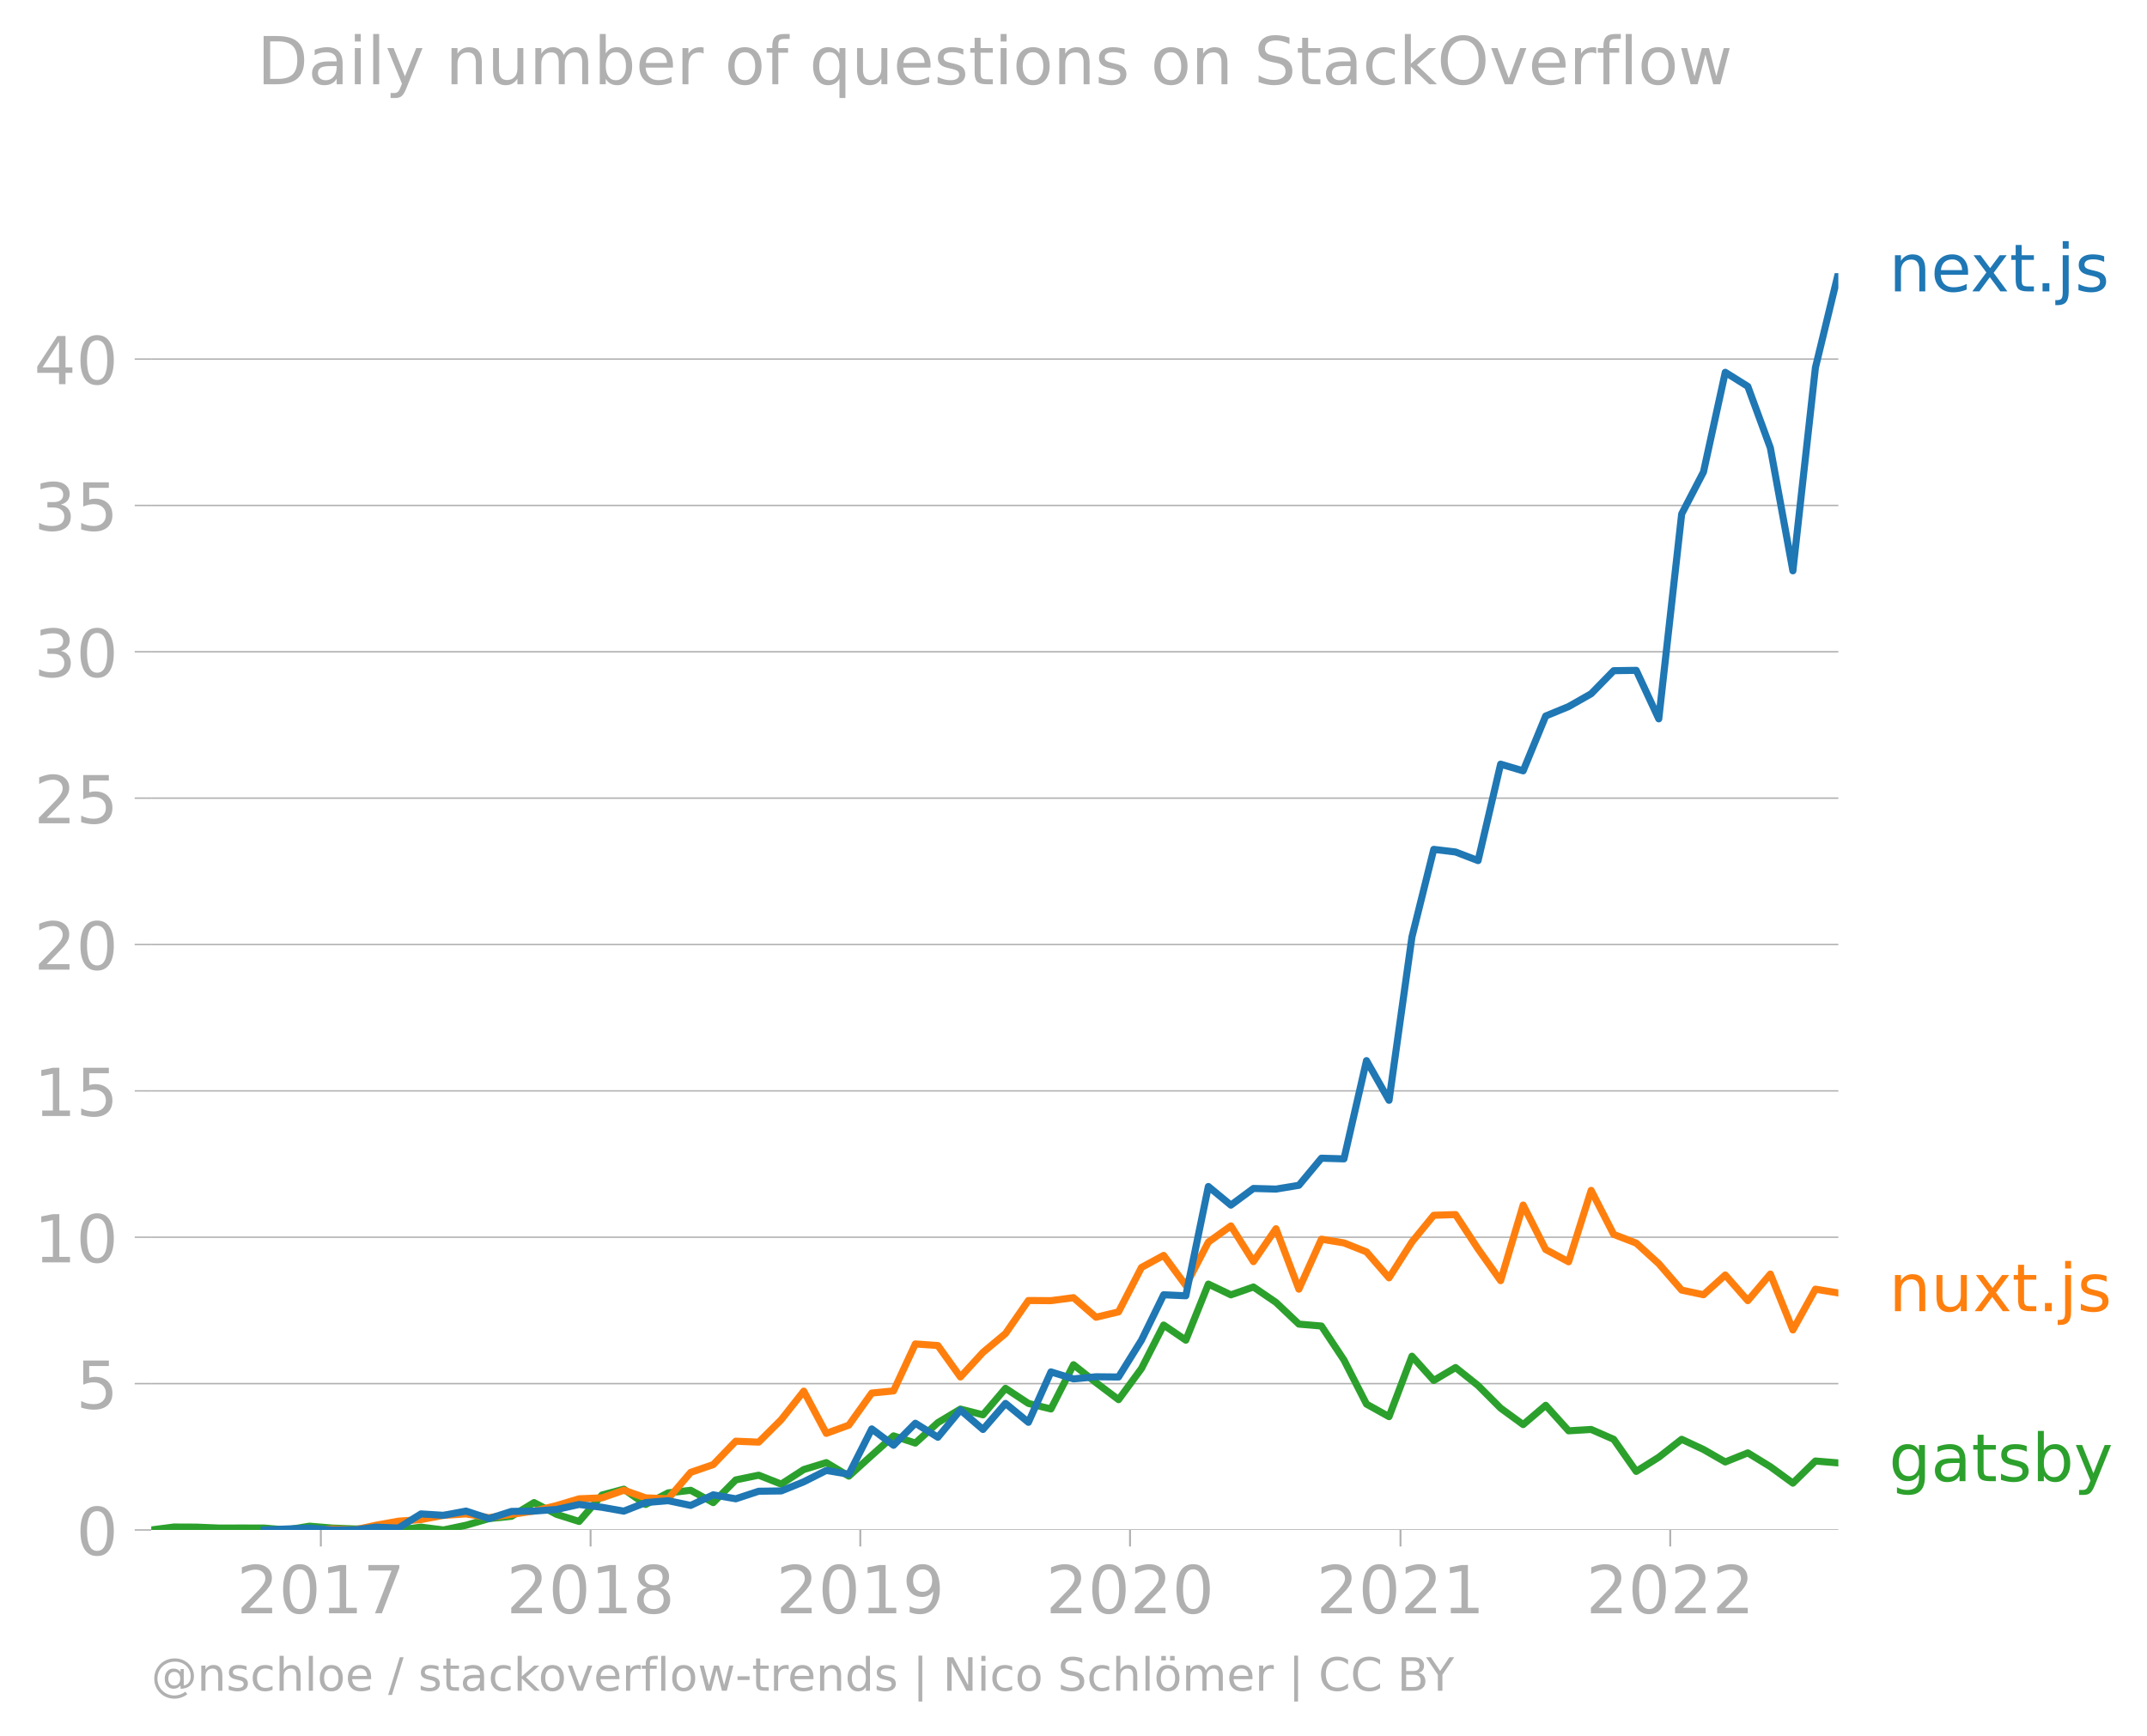
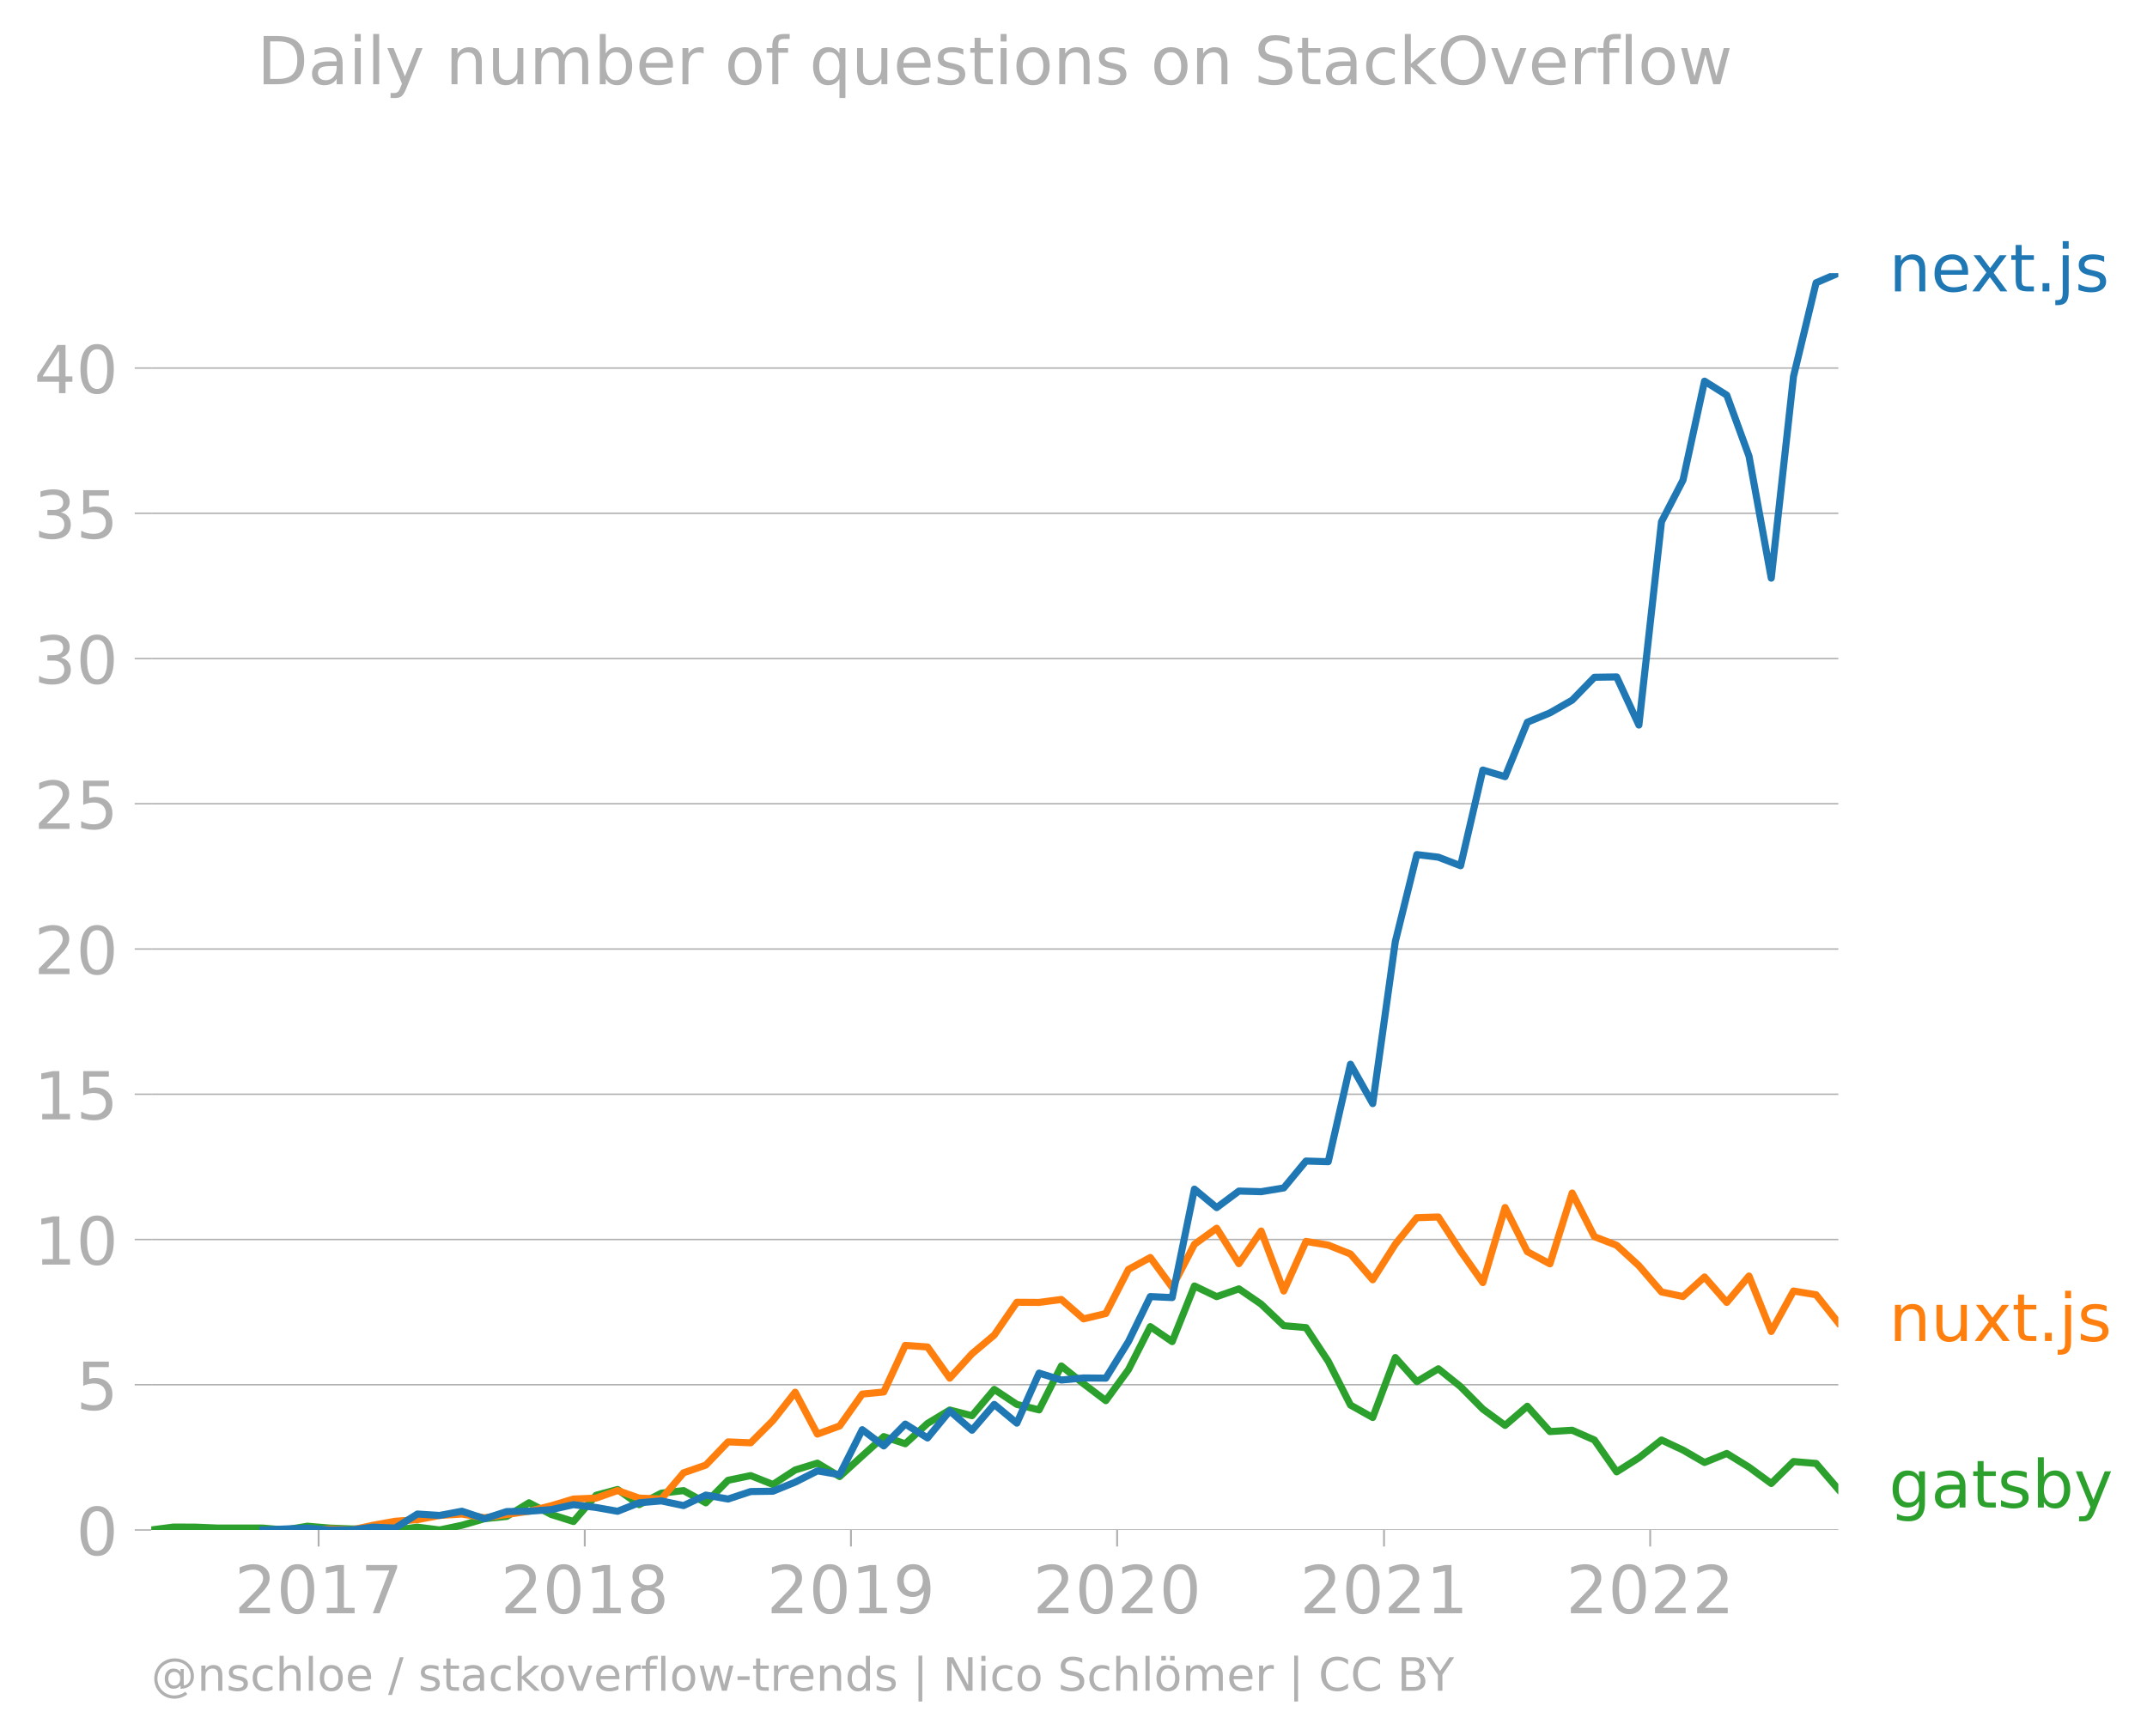
<svg xmlns="http://www.w3.org/2000/svg" xmlns:xlink="http://www.w3.org/1999/xlink" width="605.962" height="489.969" viewBox="0 0 454.471 367.477">
  <defs>
    <style>*{stroke-linejoin:round;stroke-linecap:butt}</style>
  </defs>
  <g id="figure_1">
    <path d="M0 367.477h454.471V0H0v367.477z" style="fill:none" id="patch_1" />
    <g id="axes_1">
      <path d="M32.015 323.95h357.12V57.838H32.015V323.95z" style="fill:none" id="patch_2" />
      <g id="matplotlib.axis_1">
        <g id="xtick_1">
          <g id="line2d_1">
            <defs>
-               <path id="m867e80c880" d="M0 0v3.5" style="stroke:#b0b0b0;stroke-width:.4" />
-             </defs>
-             <use xlink:href="#m867e80c880" x="67.915" y="323.95" style="fill:#b0b0b0;stroke:#b0b0b0;stroke-width:.4" />
-           </g>
-           <g style="fill:#b0b0b0" transform="matrix(.14 0 0 -.14 50.1 341.588)" id="text_1">
+               <path id="m69105e7759" d="M0 0v3.5" style="stroke:#b0b0b0;stroke-width:.4" />
+             </defs>
+             <use xlink:href="#m69105e7759" x="67.441" y="323.95" style="fill:#b0b0b0;stroke:#b0b0b0;stroke-width:.4" />
+           </g>
+           <g style="fill:#b0b0b0" transform="matrix(.14 0 0 -.14 49.626 341.588)" id="text_1">
            <defs>
              <path id="DejaVuSans-32" d="M1228 531h2203V0H469v531q359 372 979 998 621 627 780 809 303 340 423 576 121 236 121 464 0 372-261 606-261 235-680 235-297 0-627-103-329-103-704-313v638q381 153 712 231 332 78 607 78 725 0 1156-363 431-362 431-968 0-288-108-546-107-257-392-607-78-91-497-524-418-433-1181-1211z" transform="scale(.01563)" />
              <path id="DejaVuSans-30" d="M2034 4250q-487 0-733-480-245-479-245-1442 0-959 245-1439 246-480 733-480 491 0 736 480 246 480 246 1439 0 963-246 1442-245 480-736 480zm0 500q785 0 1199-621 414-620 414-1801 0-1178-414-1799Q2819-91 2034-91q-784 0-1198 620-414 621-414 1799 0 1181 414 1801 414 621 1198 621z" transform="scale(.01563)" />
              <path id="DejaVuSans-31" d="M794 531h1031v3560L703 3866v575l1116 225h631V531h1031V0H794v531z" transform="scale(.01563)" />
              <path id="DejaVuSans-37" d="M525 4666h3000v-269L1831 0h-659l1594 4134H525v532z" transform="scale(.01563)" />
            </defs>
            <use xlink:href="#DejaVuSans-32" />
            <use xlink:href="#DejaVuSans-30" x="63.623" />
            <use xlink:href="#DejaVuSans-31" x="127.246" />
            <use xlink:href="#DejaVuSans-37" x="190.869" />
          </g>
        </g>
        <g id="xtick_2">
-           <use xlink:href="#m867e80c880" x="125.01" y="323.95" style="fill:#b0b0b0;stroke:#b0b0b0;stroke-width:.4" id="line2d_2" />
-           <g style="fill:#b0b0b0" transform="matrix(.14 0 0 -.14 107.195 341.588)" id="text_2">
+           <use xlink:href="#m69105e7759" x="123.784" y="323.95" style="fill:#b0b0b0;stroke:#b0b0b0;stroke-width:.4" id="line2d_2" />
+           <g style="fill:#b0b0b0" transform="matrix(.14 0 0 -.14 105.97 341.588)" id="text_2">
            <defs>
              <path id="DejaVuSans-38" d="M2034 2216q-450 0-708-241-257-241-257-662 0-422 257-663 258-241 708-241t709 242q260 243 260 662 0 421-258 662-257 241-711 241zm-631 268q-406 100-633 378-226 279-226 679 0 559 398 884 399 325 1092 325 697 0 1094-325t397-884q0-400-227-679-226-278-629-378 456-106 710-416 255-309 255-755 0-679-414-1042Q2806-91 2034-91q-771 0-1186 362-414 363-414 1042 0 446 256 755 257 310 713 416zm-231 997q0-362 226-565 227-203 636-203 407 0 636 203 230 203 230 565 0 363-230 566-229 203-636 203-409 0-636-203-226-203-226-566z" transform="scale(.01563)" />
            </defs>
            <use xlink:href="#DejaVuSans-32" />
            <use xlink:href="#DejaVuSans-30" x="63.623" />
            <use xlink:href="#DejaVuSans-31" x="127.246" />
            <use xlink:href="#DejaVuSans-38" x="190.869" />
          </g>
        </g>
        <g id="xtick_3">
-           <use xlink:href="#m867e80c880" x="182.106" y="323.95" style="fill:#b0b0b0;stroke:#b0b0b0;stroke-width:.4" id="line2d_3" />
-           <g style="fill:#b0b0b0" transform="matrix(.14 0 0 -.14 164.29 341.588)" id="text_3">
+           <use xlink:href="#m69105e7759" x="180.127" y="323.95" style="fill:#b0b0b0;stroke:#b0b0b0;stroke-width:.4" id="line2d_3" />
+           <g style="fill:#b0b0b0" transform="matrix(.14 0 0 -.14 162.312 341.588)" id="text_3">
            <defs>
              <path id="DejaVuSans-39" d="M703 97v575q238-113 481-172 244-59 479-59 625 0 954 420 330 420 377 1277-181-269-460-413-278-144-615-144-700 0-1108 423-408 424-408 1159 0 718 425 1152 425 435 1131 435 810 0 1236-621 427-620 427-1801 0-1103-524-1761Q2575-91 1691-91q-238 0-482 47Q966 3 703 97zm1256 1978q425 0 673 290 249 291 249 798 0 503-249 795-248 292-673 292t-673-292q-248-292-248-795 0-507 248-798 248-290 673-290z" transform="scale(.01563)" />
            </defs>
            <use xlink:href="#DejaVuSans-32" />
            <use xlink:href="#DejaVuSans-30" x="63.623" />
            <use xlink:href="#DejaVuSans-31" x="127.246" />
            <use xlink:href="#DejaVuSans-39" x="190.869" />
          </g>
        </g>
        <g id="xtick_4">
-           <use xlink:href="#m867e80c880" x="239.201" y="323.95" style="fill:#b0b0b0;stroke:#b0b0b0;stroke-width:.4" id="line2d_4" />
-           <g style="fill:#b0b0b0" transform="matrix(.14 0 0 -.14 221.386 341.588)" id="text_4">
+           <use xlink:href="#m69105e7759" x="236.469" y="323.95" style="fill:#b0b0b0;stroke:#b0b0b0;stroke-width:.4" id="line2d_4" />
+           <g style="fill:#b0b0b0" transform="matrix(.14 0 0 -.14 218.654 341.588)" id="text_4">
            <use xlink:href="#DejaVuSans-32" />
            <use xlink:href="#DejaVuSans-30" x="63.623" />
            <use xlink:href="#DejaVuSans-32" x="127.246" />
            <use xlink:href="#DejaVuSans-30" x="190.869" />
          </g>
        </g>
        <g id="xtick_5">
-           <use xlink:href="#m867e80c880" x="296.453" y="323.95" style="fill:#b0b0b0;stroke:#b0b0b0;stroke-width:.4" id="line2d_5" />
-           <g style="fill:#b0b0b0" transform="matrix(.14 0 0 -.14 278.638 341.588)" id="text_5">
+           <use xlink:href="#m69105e7759" x="292.967" y="323.95" style="fill:#b0b0b0;stroke:#b0b0b0;stroke-width:.4" id="line2d_5" />
+           <g style="fill:#b0b0b0" transform="matrix(.14 0 0 -.14 275.152 341.588)" id="text_5">
            <use xlink:href="#DejaVuSans-32" />
            <use xlink:href="#DejaVuSans-30" x="63.623" />
            <use xlink:href="#DejaVuSans-32" x="127.246" />
            <use xlink:href="#DejaVuSans-31" x="190.869" />
          </g>
        </g>
        <g id="xtick_6">
-           <use xlink:href="#m867e80c880" x="353.548" y="323.95" style="fill:#b0b0b0;stroke:#b0b0b0;stroke-width:.4" id="line2d_6" />
-           <g style="fill:#b0b0b0" transform="matrix(.14 0 0 -.14 335.733 341.588)" id="text_6">
+           <use xlink:href="#m69105e7759" x="349.309" y="323.95" style="fill:#b0b0b0;stroke:#b0b0b0;stroke-width:.4" id="line2d_6" />
+           <g style="fill:#b0b0b0" transform="matrix(.14 0 0 -.14 331.494 341.588)" id="text_6">
            <use xlink:href="#DejaVuSans-32" />
            <use xlink:href="#DejaVuSans-30" x="63.623" />
            <use xlink:href="#DejaVuSans-32" x="127.246" />
            <use xlink:href="#DejaVuSans-32" x="190.869" />
          </g>
        </g>
      </g>
      <g id="matplotlib.axis_2">
        <g id="ytick_1">
-           <path d="M32.015 323.95h357.12" clip-path="url(#p60705a1217)" style="fill:none;stroke:#b0b0b0;stroke-width:.3;stroke-linecap:square" id="line2d_7" />
+           <path d="M32.015 323.95h357.12" clip-path="url(#p135096b59f)" style="fill:none;stroke:#b0b0b0;stroke-width:.3;stroke-linecap:square" id="line2d_7" />
          <g id="line2d_8">
            <defs>
-               <path id="m21814a21bb" d="M0 0h-3.5" style="stroke:#b0b0b0;stroke-width:.3" />
-             </defs>
-             <use xlink:href="#m21814a21bb" x="32.015" y="323.95" style="fill:#b0b0b0;stroke:#b0b0b0;stroke-width:.3" />
+               <path id="md815a95bdb" d="M0 0h-3.5" style="stroke:#b0b0b0;stroke-width:.3" />
+             </defs>
+             <use xlink:href="#md815a95bdb" x="32.015" y="323.95" style="fill:#b0b0b0;stroke:#b0b0b0;stroke-width:.3" />
          </g>
          <use xlink:href="#DejaVuSans-30" style="fill:#b0b0b0" transform="matrix(.14 0 0 -.14 16.108 329.269)" id="text_7" />
        </g>
        <g id="ytick_2">
-           <path d="M32.015 292.96h357.12" clip-path="url(#p60705a1217)" style="fill:none;stroke:#b0b0b0;stroke-width:.3;stroke-linecap:square" id="line2d_9" />
-           <use xlink:href="#m21814a21bb" x="32.015" y="292.96" style="fill:#b0b0b0;stroke:#b0b0b0;stroke-width:.3" id="line2d_10" />
-           <g style="fill:#b0b0b0" transform="matrix(.14 0 0 -.14 16.108 298.279)" id="text_8">
+           <path d="M32.015 293.197h357.12" clip-path="url(#p135096b59f)" style="fill:none;stroke:#b0b0b0;stroke-width:.3;stroke-linecap:square" id="line2d_9" />
+           <use xlink:href="#md815a95bdb" x="32.015" y="293.197" style="fill:#b0b0b0;stroke:#b0b0b0;stroke-width:.3" id="line2d_10" />
+           <g style="fill:#b0b0b0" transform="matrix(.14 0 0 -.14 16.108 298.516)" id="text_8">
            <defs>
              <path id="DejaVuSans-35" d="M691 4666h2478v-532H1269V2991q137 47 274 70 138 23 276 23 781 0 1237-428 457-428 457-1159 0-753-469-1171Q2575-91 1722-91q-294 0-599 50Q819 9 494 109v635q281-153 581-228t634-75q541 0 856 284 316 284 316 772 0 487-316 771-315 285-856 285-253 0-505-56-251-56-513-175v2344z" transform="scale(.01563)" />
            </defs>
            <use xlink:href="#DejaVuSans-35" />
          </g>
        </g>
        <g id="ytick_3">
-           <path d="M32.015 261.97h357.12" clip-path="url(#p60705a1217)" style="fill:none;stroke:#b0b0b0;stroke-width:.3;stroke-linecap:square" id="line2d_11" />
-           <use xlink:href="#m21814a21bb" x="32.015" y="261.97" style="fill:#b0b0b0;stroke:#b0b0b0;stroke-width:.3" id="line2d_12" />
-           <g style="fill:#b0b0b0" transform="matrix(.14 0 0 -.14 7.2 267.29)" id="text_9">
+           <path d="M32.015 262.445h357.12" clip-path="url(#p135096b59f)" style="fill:none;stroke:#b0b0b0;stroke-width:.3;stroke-linecap:square" id="line2d_11" />
+           <use xlink:href="#md815a95bdb" x="32.015" y="262.445" style="fill:#b0b0b0;stroke:#b0b0b0;stroke-width:.3" id="line2d_12" />
+           <g style="fill:#b0b0b0" transform="matrix(.14 0 0 -.14 7.2 267.764)" id="text_9">
            <use xlink:href="#DejaVuSans-31" />
            <use xlink:href="#DejaVuSans-30" x="63.623" />
          </g>
        </g>
        <g id="ytick_4">
-           <path d="M32.015 230.98h357.12" clip-path="url(#p60705a1217)" style="fill:none;stroke:#b0b0b0;stroke-width:.3;stroke-linecap:square" id="line2d_13" />
-           <use xlink:href="#m21814a21bb" x="32.015" y="230.981" style="fill:#b0b0b0;stroke:#b0b0b0;stroke-width:.3" id="line2d_14" />
-           <g style="fill:#b0b0b0" transform="matrix(.14 0 0 -.14 7.2 236.3)" id="text_10">
+           <path d="M32.015 231.692h357.12" clip-path="url(#p135096b59f)" style="fill:none;stroke:#b0b0b0;stroke-width:.3;stroke-linecap:square" id="line2d_13" />
+           <use xlink:href="#md815a95bdb" x="32.015" y="231.692" style="fill:#b0b0b0;stroke:#b0b0b0;stroke-width:.3" id="line2d_14" />
+           <g style="fill:#b0b0b0" transform="matrix(.14 0 0 -.14 7.2 237.011)" id="text_10">
            <use xlink:href="#DejaVuSans-31" />
            <use xlink:href="#DejaVuSans-35" x="63.623" />
          </g>
        </g>
        <g id="ytick_5">
-           <path d="M32.015 199.99h357.12" clip-path="url(#p60705a1217)" style="fill:none;stroke:#b0b0b0;stroke-width:.3;stroke-linecap:square" id="line2d_15" />
-           <use xlink:href="#m21814a21bb" x="32.015" y="199.991" style="fill:#b0b0b0;stroke:#b0b0b0;stroke-width:.3" id="line2d_16" />
-           <g style="fill:#b0b0b0" transform="matrix(.14 0 0 -.14 7.2 205.31)" id="text_11">
+           <path d="M32.015 200.94h357.12" clip-path="url(#p135096b59f)" style="fill:none;stroke:#b0b0b0;stroke-width:.3;stroke-linecap:square" id="line2d_15" />
+           <use xlink:href="#md815a95bdb" x="32.015" y="200.94" style="fill:#b0b0b0;stroke:#b0b0b0;stroke-width:.3" id="line2d_16" />
+           <g style="fill:#b0b0b0" transform="matrix(.14 0 0 -.14 7.2 206.259)" id="text_11">
            <use xlink:href="#DejaVuSans-32" />
            <use xlink:href="#DejaVuSans-30" x="63.623" />
          </g>
        </g>
        <g id="ytick_6">
-           <path d="M32.015 169.001h357.12" clip-path="url(#p60705a1217)" style="fill:none;stroke:#b0b0b0;stroke-width:.3;stroke-linecap:square" id="line2d_17" />
-           <use xlink:href="#m21814a21bb" x="32.015" y="169.001" style="fill:#b0b0b0;stroke:#b0b0b0;stroke-width:.3" id="line2d_18" />
-           <g style="fill:#b0b0b0" transform="matrix(.14 0 0 -.14 7.2 174.32)" id="text_12">
+           <path d="M32.015 170.187h357.12" clip-path="url(#p135096b59f)" style="fill:none;stroke:#b0b0b0;stroke-width:.3;stroke-linecap:square" id="line2d_17" />
+           <use xlink:href="#md815a95bdb" x="32.015" y="170.187" style="fill:#b0b0b0;stroke:#b0b0b0;stroke-width:.3" id="line2d_18" />
+           <g style="fill:#b0b0b0" transform="matrix(.14 0 0 -.14 7.2 175.506)" id="text_12">
            <use xlink:href="#DejaVuSans-32" />
            <use xlink:href="#DejaVuSans-35" x="63.623" />
          </g>
        </g>
        <g id="ytick_7">
-           <path d="M32.015 138.011h357.12" clip-path="url(#p60705a1217)" style="fill:none;stroke:#b0b0b0;stroke-width:.3;stroke-linecap:square" id="line2d_19" />
-           <use xlink:href="#m21814a21bb" x="32.015" y="138.011" style="fill:#b0b0b0;stroke:#b0b0b0;stroke-width:.3" id="line2d_20" />
-           <g style="fill:#b0b0b0" transform="matrix(.14 0 0 -.14 7.2 143.33)" id="text_13">
+           <path d="M32.015 139.435h357.12" clip-path="url(#p135096b59f)" style="fill:none;stroke:#b0b0b0;stroke-width:.3;stroke-linecap:square" id="line2d_19" />
+           <use xlink:href="#md815a95bdb" x="32.015" y="139.435" style="fill:#b0b0b0;stroke:#b0b0b0;stroke-width:.3" id="line2d_20" />
+           <g style="fill:#b0b0b0" transform="matrix(.14 0 0 -.14 7.2 144.753)" id="text_13">
            <defs>
              <path id="DejaVuSans-33" d="M2597 2516q453-97 707-404 255-306 255-756 0-690-475-1069Q2609-91 1734-91q-293 0-604 58T488 141v609q262-153 574-231 313-78 654-78 593 0 904 234t311 681q0 413-289 645-289 233-804 233h-544v519h569q465 0 712 186t247 536q0 359-255 551-254 193-729 193-260 0-557-57-297-56-653-174v562q360 100 674 150t592 50q719 0 1137-327 419-326 419-882 0-388-222-655t-631-370z" transform="scale(.01563)" />
            </defs>
            <use xlink:href="#DejaVuSans-33" />
            <use xlink:href="#DejaVuSans-30" x="63.623" />
          </g>
        </g>
        <g id="ytick_8">
-           <path d="M32.015 107.022h357.12" clip-path="url(#p60705a1217)" style="fill:none;stroke:#b0b0b0;stroke-width:.3;stroke-linecap:square" id="line2d_21" />
-           <use xlink:href="#m21814a21bb" x="32.015" y="107.022" style="fill:#b0b0b0;stroke:#b0b0b0;stroke-width:.3" id="line2d_22" />
-           <g style="fill:#b0b0b0" transform="matrix(.14 0 0 -.14 7.2 112.34)" id="text_14">
+           <path d="M32.015 108.682h357.12" clip-path="url(#p135096b59f)" style="fill:none;stroke:#b0b0b0;stroke-width:.3;stroke-linecap:square" id="line2d_21" />
+           <use xlink:href="#md815a95bdb" x="32.015" y="108.682" style="fill:#b0b0b0;stroke:#b0b0b0;stroke-width:.3" id="line2d_22" />
+           <g style="fill:#b0b0b0" transform="matrix(.14 0 0 -.14 7.2 114)" id="text_14">
            <use xlink:href="#DejaVuSans-33" />
            <use xlink:href="#DejaVuSans-35" x="63.623" />
          </g>
        </g>
        <g id="ytick_9">
-           <path d="M32.015 76.032h357.12" clip-path="url(#p60705a1217)" style="fill:none;stroke:#b0b0b0;stroke-width:.3;stroke-linecap:square" id="line2d_23" />
-           <use xlink:href="#m21814a21bb" x="32.015" y="76.032" style="fill:#b0b0b0;stroke:#b0b0b0;stroke-width:.3" id="line2d_24" />
-           <g style="fill:#b0b0b0" transform="matrix(.14 0 0 -.14 7.2 81.35)" id="text_15">
+           <path d="M32.015 77.93h357.12" clip-path="url(#p135096b59f)" style="fill:none;stroke:#b0b0b0;stroke-width:.3;stroke-linecap:square" id="line2d_23" />
+           <use xlink:href="#md815a95bdb" x="32.015" y="77.929" style="fill:#b0b0b0;stroke:#b0b0b0;stroke-width:.3" id="line2d_24" />
+           <g style="fill:#b0b0b0" transform="matrix(.14 0 0 -.14 7.2 83.248)" id="text_15">
            <defs>
              <path id="DejaVuSans-34" d="M2419 4116 825 1625h1594v2491zm-166 550h794V1625h666v-525h-666V0h-628v1100H313v609l1940 2957z" transform="scale(.01563)" />
            </defs>
            <use xlink:href="#DejaVuSans-34" />
            <use xlink:href="#DejaVuSans-30" x="63.623" />
          </g>
        </g>
      </g>
-       <path d="m32.015 323.95 4.771-.62 4.771.02 4.85.2 4.77-.013 4.771.013 4.771.4 4.771-.8 4.85.4 4.614.178 4.614.022 4.771.2 4.771-.6 4.771.6 4.771-1 4.85-1.4 4.77-.493 4.772-2.905 4.77 2.492 4.772 1.506 4.849-5.598 4.614-1.235 4.615 3.235 4.77-2.453 4.772-.546 4.77 2.612 4.772-4.812 4.849-1 4.771 1.887 4.77-3.086 4.772-1.46 4.77 2.86 4.85-4.399 4.615-4.127 4.614 1.528 4.771-4.332 4.771-2.866 4.771 1.213 4.771-5.611 4.85 3.199 4.77 1.173 4.771-9.37 4.771 3.791 4.771 3.606 4.85-6.598 4.692-9.197 4.693 3.2 4.771-11.877 4.771 2.28 4.771-1.66 4.771 3.259 4.85 4.598 4.77.407 4.771 7.19 4.771 9.338 4.771 2.659 4.85-12.796 4.614 5.134 4.614-2.735 4.771 3.812 4.771 4.785 4.771 3.48 4.771-4.08 4.85 5.399 4.77-.287 4.772 2.086 4.77 6.798 4.772-3 4.849-3.798 4.614 2.15 4.615 2.649 4.77-1.926 4.772 2.925 4.77 3.48 4.772-4.68 4.849.4" clip-path="url(#p60705a1217)" style="fill:none;stroke:#2ca02c;stroke-width:1.5;stroke-linecap:square" id="line2d_25" />
-       <path d="m65.49 323.95 4.85-.2 4.614.2 4.614-1 4.771-.86 4.771-.34 4.771-.9 4.771-.3 4.85.8 4.77-.706 4.772-.693 4.77-1.166 4.772-1.433 4.849-.2 4.614-1.614 4.615 1.614 4.77.187 4.772-5.585 4.77-1.646 4.772-4.952 4.849.2 4.771-4.752 4.77-6.044 4.772 8.937 4.77-1.74 4.85-6.798 4.615-.45 4.614-9.946 4.771.34 4.771 6.658 4.771-5.212 4.771-3.985 4.85-6.998 4.77.033 4.771-.633 4.771 4.145 4.771-1.146 4.85-9.397 4.692-2.55 4.693 6.349 4.771-9.164 4.771-3.432 4.771 7.564 4.771-6.964 4.85 12.796 4.77-10.583 4.771.786 4.771 1.9 4.771 5.497 4.85-7.597 4.614-5.648 4.614-.15 4.771 7.277 4.771 6.718 4.771-16.014 4.771 9.416 4.85 2.6 4.77-15.115 4.772 9.317 4.77 1.839 4.772 4.358 4.849 5.599 4.614.978 4.615-4.177 4.77 5.431 4.772-5.631 4.77 11.83 4.772-8.631 4.849.8" clip-path="url(#p60705a1217)" style="fill:none;stroke:#ff7f0e;stroke-width:1.5;stroke-linecap:square" id="line2d_26" />
-       <path d="m55.948 323.95 4.771-.207 4.771-.193 4.85.4h4.614l4.614-.6 4.771.187 4.771-2.986 4.771.3 4.771-.9 4.85 1.6 4.77-1.527 4.772-.073 4.77-.34 4.772-1.06 4.849.6 4.614.814 4.615-1.813 4.77-.4 4.772 1 4.77-2.24 4.772.84 4.849-1.6 4.771-.066 4.77-1.933 4.772-2.406 4.77.807 4.85-9.597 4.615 3.463 4.614-4.663 4.771 2.966 4.771-5.765 4.771 4.112 4.771-5.511 4.85 3.998 4.77-10.676 4.771 1.48 4.771-.447 4.771.047 4.85-7.798 4.692-9.61 4.693.213 4.771-23.139 4.771 3.946 4.771-3.533 4.771.134 4.85-.8 4.77-5.738 4.771.14 4.771-20.8 4.771 8.404 4.85-34.589 4.614-18.544 4.614.55 4.771 1.826 4.771-20.42 4.771 1.413 4.771-11.61 4.85-1.999 4.77-2.712 4.772-4.885 4.77-.073 4.772 10.27 4.849-43.386 4.614-8.883 4.615-21.107 4.77 2.986 4.772 13.009 4.77 26.038 4.772-43.033 4.849-19.993" clip-path="url(#p60705a1217)" style="fill:none;stroke:#1f77b4;stroke-width:1.5;stroke-linecap:square" id="line2d_27" />
+       <path d="m32.015 323.95 4.708-.615 4.708.02 4.785.198 4.709-.013 4.708.013 4.708.397 4.708-.794 4.785.397 4.554.177 4.554.021 4.708.199 4.708-.595 4.708.595 4.708-.992 4.785-1.389 4.708-.49 4.708-2.883 4.708 2.474 4.708 1.494 4.786-5.555 4.553-1.226 4.554 3.21 4.708-2.434 4.708-.542 4.708 2.592 4.709-4.775 4.785-.992 4.708 1.872 4.708-3.062 4.708-1.448 4.708 2.837 4.785-4.365 4.554-4.096 4.554 1.517 4.708-4.3 4.708-2.843 4.708 1.204 4.708-5.569 4.785 3.175 4.709 1.164 4.708-9.299 4.708 3.763 4.708 3.578 4.785-6.547 4.631-9.127 4.63 3.175 4.709-11.785 4.708 2.261 4.708-1.646 4.708 3.234 4.786 4.563 4.708.403 4.708 7.136 4.708 9.266 4.708 2.638 4.785-12.697 4.554 5.094 4.554-2.714 4.708 3.783 4.708 4.749 4.708 3.452 4.708-4.047 4.785 5.356 4.708-.284 4.708 2.07 4.708 6.746 4.709-2.976 4.785-3.77 4.554 2.133 4.553 2.629 4.708-1.912 4.708 2.904 4.709 3.452 4.708-4.643 4.785.397 4.708 5.476" clip-path="url(#p135096b59f)" style="fill:none;stroke:#2ca02c;stroke-width:1.5;stroke-linecap:square" id="line2d_25" />
+       <path d="m65.049 323.95 4.785-.199 4.554.199 4.554-.992 4.708-.853 4.708-.338 4.708-.892 4.708-.298 4.785.794 4.708-.701 4.708-.688 4.708-1.158 4.708-1.422 4.786-.198 4.553-1.601 4.554 1.601 4.708.185 4.708-5.542 4.708-1.633 4.709-4.914 4.785.198 4.708-4.715 4.708-5.999 4.708 8.87 4.708-1.727 4.785-6.746 4.554-.446 4.554-9.87 4.708.337 4.708 6.606 4.708-5.171 4.708-3.955 4.785-6.944 4.709.033 4.708-.628 4.708 4.113 4.708-1.137 4.785-9.325 4.631-2.532 4.63 6.301 4.709-9.093 4.708-3.406 4.708 7.506 4.708-6.91 4.786 12.697 4.708-10.502 4.708.78 4.708 1.885 4.708 5.456 4.785-7.54 4.554-5.604 4.554-.149 4.708 7.222 4.708 6.666 4.708-15.892 4.708 9.345 4.785 2.58 4.708-15 4.708 9.246 4.708 1.825 4.709 4.325 4.785 5.555 4.554.971 4.553-4.145 4.708 5.39 4.708-5.589 4.709 11.74 4.708-8.565 4.785.794 4.708 5.925" clip-path="url(#p135096b59f)" style="fill:none;stroke:#ff7f0e;stroke-width:1.5;stroke-linecap:square" id="line2d_26" />
+       <path d="m55.633 323.95 4.708-.205 4.708-.192 4.785.397h4.554l4.554-.595 4.708.185 4.708-2.963 4.708.298 4.708-.893 4.785 1.587 4.708-1.515 4.708-.072 4.708-.338 4.708-1.051 4.786.595 4.553.808 4.554-1.8 4.708-.397 4.708.992 4.708-2.222 4.709.833 4.785-1.587 4.708-.066 4.708-1.918 4.708-2.387 4.708.8 4.785-9.523 4.554 3.436 4.554-4.627 4.708 2.943 4.708-5.72 4.708 4.08 4.708-5.47 4.785 3.969 4.709-10.595 4.708 1.468 4.708-.443 4.708.046 4.785-7.737 4.631-9.537 4.63.212 4.709-22.962 4.708 3.915 4.708-3.505 4.708.132 4.786-.793 4.708-5.695 4.708.14 4.708-20.641 4.708 8.34 4.785-34.325 4.554-18.402 4.554.546 4.708 1.812 4.708-20.263 4.708 1.402 4.708-11.521 4.785-1.984 4.708-2.692 4.708-4.847 4.708-.073 4.709 10.191 4.785-43.053 4.554-8.815 4.553-20.946 4.708 2.963 4.708 12.91 4.709 25.838 4.708-42.703 4.785-19.84 4.708-2.037" clip-path="url(#p135096b59f)" style="fill:none;stroke:#1f77b4;stroke-width:1.5;stroke-linecap:square" id="line2d_27" />
      <g style="fill:#1f77b4" transform="matrix(.14 0 0 -.14 399.849 61.7)" id="text_16">
        <defs>
          <path id="DejaVuSans-6e" d="M3513 2113V0h-575v2094q0 497-194 743-194 247-581 247-466 0-735-297-269-296-269-809V0H581v3500h578v-544q207 316 486 472 280 156 646 156 603 0 912-373 310-373 310-1098z" transform="scale(.01563)" />
          <path id="DejaVuSans-65" d="M3597 1894v-281H953q38-594 358-905t892-311q331 0 642 81t618 244V178Q3153 47 2828-22t-659-69q-838 0-1327 487-489 488-489 1320 0 859 464 1363 464 505 1252 505 706 0 1117-455 411-454 411-1235zm-575 169q-6 471-264 752-258 282-683 282-481 0-770-272t-333-766l2050 4z" transform="scale(.01563)" />
          <path id="DejaVuSans-78" d="M3513 3500 2247 1797 3578 0h-678L1881 1375 863 0H184l1360 1831L300 3500h678l928-1247 928 1247h679z" transform="scale(.01563)" />
          <path id="DejaVuSans-74" d="M1172 4494v-994h1184v-447H1172V1153q0-428 117-550t477-122h590V0h-590q-666 0-919 248-253 249-253 905v1900H172v447h422v994h578z" transform="scale(.01563)" />
          <path id="DejaVuSans-2e" d="M684 794h660V0H684v794z" transform="scale(.01563)" />
          <path id="DejaVuSans-6a" d="M603 3500h575V-63q0-668-255-968-254-300-820-300h-219v487H38q328 0 446 152Q603-541 603-63v3563zm0 1363h575v-729H603v729z" transform="scale(.01563)" />
          <path id="DejaVuSans-73" d="M2834 3397v-544q-243 125-506 187-262 63-544 63-428 0-642-131t-214-394q0-200 153-314t616-217l197-44q612-131 870-370t258-667q0-488-386-773Q2250-91 1575-91q-281 0-586 55T347 128v594q319-166 628-249 309-82 613-82 406 0 624 139 219 139 219 392 0 234-158 359-157 125-692 241l-200 47q-534 112-772 345-237 233-237 639 0 494 350 762 350 269 994 269 318 0 599-47 282-46 519-140z" transform="scale(.01563)" />
        </defs>
        <use xlink:href="#DejaVuSans-6e" />
        <use xlink:href="#DejaVuSans-65" x="63.379" />
        <use xlink:href="#DejaVuSans-78" x="123.152" />
        <use xlink:href="#DejaVuSans-74" x="182.332" />
        <use xlink:href="#DejaVuSans-2e" x="221.541" />
        <use xlink:href="#DejaVuSans-6a" x="253.328" />
        <use xlink:href="#DejaVuSans-73" x="281.111" />
      </g>
-       <g style="fill:#ff7f0e" transform="matrix(.14 0 0 -.14 399.849 277.63)" id="text_17">
+       <g style="fill:#ff7f0e" transform="matrix(.14 0 0 -.14 399.849 283.94)" id="text_17">
        <defs>
          <path id="DejaVuSans-75" d="M544 1381v2119h575V1403q0-497 193-746 194-248 582-248 465 0 735 297 271 297 271 810v1984h575V0h-575v538q-209-319-486-474-276-155-642-155-603 0-916 375-312 375-312 1097zm1447 2203z" transform="scale(.01563)" />
        </defs>
        <use xlink:href="#DejaVuSans-6e" />
        <use xlink:href="#DejaVuSans-75" x="63.379" />
        <use xlink:href="#DejaVuSans-78" x="126.758" />
        <use xlink:href="#DejaVuSans-74" x="185.938" />
        <use xlink:href="#DejaVuSans-2e" x="225.146" />
        <use xlink:href="#DejaVuSans-6a" x="256.934" />
        <use xlink:href="#DejaVuSans-73" x="284.717" />
      </g>
-       <g style="fill:#2ca02c" transform="matrix(.14 0 0 -.14 399.849 313.618)" id="text_18">
+       <g style="fill:#2ca02c" transform="matrix(.14 0 0 -.14 399.849 319.202)" id="text_18">
        <defs>
          <path id="DejaVuSans-67" d="M2906 1791q0 625-258 968-257 344-723 344-462 0-720-344-258-343-258-968 0-622 258-966t720-344q466 0 723 344 258 344 258 966zm575-1357q0-893-397-1329-396-436-1215-436-303 0-572 45t-522 139v559q253-137 500-202 247-66 503-66 566 0 847 295t281 892v285q-178-310-456-463T1784 0Q1141 0 747 490 353 981 353 1791q0 812 394 1302 394 491 1037 491 388 0 666-153t456-462v531h575V434z" transform="scale(.01563)" />
          <path id="DejaVuSans-61" d="M2194 1759q-697 0-966-159t-269-544q0-306 202-486 202-179 548-179 479 0 768 339t289 901v128h-572zm1147 238V0h-575v531q-197-318-491-470T1556-91q-537 0-855 302-317 302-317 808 0 590 395 890 396 300 1180 300h807v57q0 397-261 614t-733 217q-300 0-585-72-284-72-546-216v532q315 122 612 182 297 61 578 61 760 0 1135-394 375-393 375-1193z" transform="scale(.01563)" />
          <path id="DejaVuSans-62" d="M3116 1747q0 634-261 995t-717 361q-457 0-718-361t-261-995q0-634 261-995t718-361q456 0 717 361t261 995zM1159 2969q182 312 458 463 277 152 661 152 638 0 1036-506 399-506 399-1331T3314 415Q2916-91 2278-91q-384 0-661 152-276 152-458 464V0H581v4863h578V2969z" transform="scale(.01563)" />
          <path id="DejaVuSans-79" d="M2059-325q-243-625-475-815-231-191-618-191H506v481h338q237 0 368 113 132 112 291 531l103 262L191 3500h609L1894 763l1094 2737h609L2059-325z" transform="scale(.01563)" />
        </defs>
        <use xlink:href="#DejaVuSans-67" />
        <use xlink:href="#DejaVuSans-61" x="63.477" />
        <use xlink:href="#DejaVuSans-74" x="124.756" />
        <use xlink:href="#DejaVuSans-73" x="163.965" />
        <use xlink:href="#DejaVuSans-62" x="216.064" />
        <use xlink:href="#DejaVuSans-79" x="279.541" />
      </g>
      <g style="fill:#b0b0b0" transform="matrix(.09716 0 0 -.09716 32.015 357.986)" id="text_19">
        <defs>
          <path id="DejaVuSans-40" d="M2381 1678q0-447 222-702 222-254 610-254 384 0 604 256 221 256 221 700 0 438-225 695-225 258-607 258-378 0-602-256-223-256-223-697zm1703-934q-187-241-429-355t-564-114q-538 0-874 389t-336 1014q0 625 337 1015 338 391 873 391 322 0 565-117 244-117 428-354v409h447V722q457 69 714 417 258 349 258 902 0 334-99 628-98 294-298 544-325 409-792 626t-1017 217q-384 0-738-102-353-101-653-301-490-319-767-836-276-517-276-1120 0-497 179-932 180-434 521-765 328-325 759-495 431-171 922-171 403 0 792 136t714 389l281-347q-390-303-851-464t-936-161q-578 0-1091 205-512 205-912 595Q841 78 631 592q-209 514-209 1105 0 569 212 1084 213 516 607 907 403 396 931 607t1119 211q662 0 1229-272 568-271 952-771 234-307 357-666 124-359 124-744 0-822-497-1297T4084 263v481z" transform="scale(.01563)" />
          <path id="DejaVuSans-63" d="M3122 3366v-538q-244 135-489 202t-495 67q-560 0-870-355-309-354-309-995t309-996q310-354 870-354 250 0 495 67t489 202V134Q2881 22 2623-34q-257-57-548-57-791 0-1257 497-465 497-465 1341 0 856 470 1346 471 491 1290 491 265 0 518-55 253-54 491-163z" transform="scale(.01563)" />
          <path id="DejaVuSans-68" d="M3513 2113V0h-575v2094q0 497-194 743-194 247-581 247-466 0-735-297-269-296-269-809V0H581v4863h578V2956q207 316 486 472 280 156 646 156 603 0 912-373 310-373 310-1098z" transform="scale(.01563)" />
          <path id="DejaVuSans-6c" d="M603 4863h575V0H603v4863z" transform="scale(.01563)" />
          <path id="DejaVuSans-6f" d="M1959 3097q-462 0-731-361t-269-989q0-628 267-989 268-361 733-361 460 0 728 362 269 363 269 988 0 622-269 986-268 364-728 364zm0 487q750 0 1178-488 429-487 429-1349 0-859-429-1349Q2709-91 1959-91q-753 0-1180 489-426 490-426 1349 0 862 426 1349 427 488 1180 488z" transform="scale(.01563)" />
          <path id="DejaVuSans-2f" d="M1625 4666h531L531-594H0l1625 5260z" transform="scale(.01563)" />
          <path id="DejaVuSans-6b" d="M581 4863h578V1991l1716 1509h734L1753 1863 3688 0h-750L1159 1709V0H581v4863z" transform="scale(.01563)" />
          <path id="DejaVuSans-76" d="M191 3500h609L1894 563l1094 2937h609L2284 0h-781L191 3500z" transform="scale(.01563)" />
          <path id="DejaVuSans-72" d="M2631 2963q-97 56-211 82-114 27-251 27-488 0-749-317t-261-911V0H581v3500h578v-544q182 319 472 473 291 155 707 155 59 0 131-8 72-7 159-23l3-590z" transform="scale(.01563)" />
          <path id="DejaVuSans-66" d="M2375 4863v-479h-550q-309 0-430-125-120-125-120-450v-309h947v-447h-947V0H697v3053H147v447h550v244q0 584 272 851 272 268 862 268h544z" transform="scale(.01563)" />
          <path id="DejaVuSans-77" d="M269 3500h575l719-2731 715 2731h678l719-2731 716 2731h575L4050 0h-678l-753 2869L1863 0h-679L269 3500z" transform="scale(.01563)" />
          <path id="DejaVuSans-2d" d="M313 2009h1684v-512H313v512z" transform="scale(.01563)" />
          <path id="DejaVuSans-64" d="M2906 2969v1894h575V0h-575v525q-181-312-458-464-276-152-664-152-634 0-1033 506-398 507-398 1332t398 1331q399 506 1033 506 388 0 664-152 277-151 458-463zM947 1747q0-634 261-995t717-361q456 0 718 361 263 361 263 995t-263 995q-262 361-718 361t-717-361q-261-361-261-995z" transform="scale(.01563)" />
          <path id="DejaVuSans-7c" d="M1344 4891v-6400H813v6400h531z" transform="scale(.01563)" />
          <path id="DejaVuSans-4e" d="M628 4666h850L3547 763v3903h612V0h-850L1241 3903V0H628v4666z" transform="scale(.01563)" />
          <path id="DejaVuSans-69" d="M603 3500h575V0H603v3500zm0 1363h575v-729H603v729z" transform="scale(.01563)" />
          <path id="DejaVuSans-53" d="M3425 4513v-616q-359 172-678 256-319 85-616 85-515 0-795-200t-280-569q0-310 186-468 186-157 705-254l381-78q706-135 1042-474t336-907q0-679-455-1029Q2797-91 1919-91q-331 0-705 75-373 75-773 222v650q384-215 753-325 369-109 725-109 540 0 834 212 294 213 294 607 0 343-211 537t-692 291l-385 75q-706 140-1022 440-315 300-315 835 0 619 436 975t1201 356q329 0 669-60 341-59 697-177z" transform="scale(.01563)" />
          <path id="DejaVuSans-f6" d="M1959 3097q-462 0-731-361t-269-989q0-628 267-989 268-361 733-361 460 0 728 362 269 363 269 988 0 622-269 986-268 364-728 364zm0 487q750 0 1178-488 429-487 429-1349 0-859-429-1349Q2709-91 1959-91q-753 0-1180 489-426 490-426 1349 0 862 426 1349 427 488 1180 488zm295 1266h634v-631h-634v631zm-1222 0h634v-631h-634v631z" transform="scale(.01563)" />
          <path id="DejaVuSans-6d" d="M3328 2828q216 388 516 572t706 184q547 0 844-383 297-382 297-1088V0h-578v2094q0 503-179 746-178 244-543 244-447 0-707-297-259-296-259-809V0h-578v2094q0 506-178 748t-550 242q-441 0-701-298-259-298-259-808V0H581v3500h578v-544q197 322 472 475t653 153q382 0 649-194 267-193 395-562z" transform="scale(.01563)" />
          <path id="DejaVuSans-43" d="M4122 4306v-665q-319 297-680 443-361 147-767 147-800 0-1225-489t-425-1414q0-922 425-1411t1225-489q406 0 767 147t680 444V359q-331-225-702-338-370-112-782-112-1060 0-1670 648-609 649-609 1771 0 1125 609 1773 610 649 1670 649 418 0 788-111 371-111 696-333z" transform="scale(.01563)" />
          <path id="DejaVuSans-42" d="M1259 2228V519h1013q509 0 754 211 246 211 246 645 0 438-246 645-245 208-754 208H1259zm0 1919V2741h935q462 0 688 173 227 174 227 530 0 353-227 528-226 175-688 175h-935zm-631 519h1613q722 0 1112-300 391-300 391-853 0-429-200-682t-588-315q466-100 724-418 258-317 258-792 0-625-425-966Q3088 0 2303 0H628v4666z" transform="scale(.01563)" />
          <path id="DejaVuSans-59" d="M-13 4666h679l1293-1919 1285 1919h678L2272 2222V0h-634v2222L-13 4666z" transform="scale(.01563)" />
        </defs>
        <use xlink:href="#DejaVuSans-40" />
        <use xlink:href="#DejaVuSans-6e" x="100" />
        <use xlink:href="#DejaVuSans-73" x="163.379" />
        <use xlink:href="#DejaVuSans-63" x="215.479" />
        <use xlink:href="#DejaVuSans-68" x="270.459" />
        <use xlink:href="#DejaVuSans-6c" x="333.838" />
        <use xlink:href="#DejaVuSans-6f" x="361.621" />
        <use xlink:href="#DejaVuSans-65" x="422.803" />
        <use xlink:href="#DejaVuSans-20" x="484.326" />
        <use xlink:href="#DejaVuSans-2f" x="516.113" />
        <use xlink:href="#DejaVuSans-20" x="549.805" />
        <use xlink:href="#DejaVuSans-73" x="581.592" />
        <use xlink:href="#DejaVuSans-74" x="633.691" />
        <use xlink:href="#DejaVuSans-61" x="672.9" />
        <use xlink:href="#DejaVuSans-63" x="734.18" />
        <use xlink:href="#DejaVuSans-6b" x="789.16" />
        <use xlink:href="#DejaVuSans-6f" x="843.445" />
        <use xlink:href="#DejaVuSans-76" x="904.627" />
        <use xlink:href="#DejaVuSans-65" x="963.807" />
        <use xlink:href="#DejaVuSans-72" x="1025.33" />
        <use xlink:href="#DejaVuSans-66" x="1066.443" />
        <use xlink:href="#DejaVuSans-6c" x="1101.648" />
        <use xlink:href="#DejaVuSans-6f" x="1129.432" />
        <use xlink:href="#DejaVuSans-77" x="1190.613" />
        <use xlink:href="#DejaVuSans-2d" x="1272.4" />
        <use xlink:href="#DejaVuSans-74" x="1308.484" />
        <use xlink:href="#DejaVuSans-72" x="1347.693" />
        <use xlink:href="#DejaVuSans-65" x="1386.557" />
        <use xlink:href="#DejaVuSans-6e" x="1448.08" />
        <use xlink:href="#DejaVuSans-64" x="1511.459" />
        <use xlink:href="#DejaVuSans-73" x="1574.936" />
        <use xlink:href="#DejaVuSans-20" x="1627.035" />
        <use xlink:href="#DejaVuSans-7c" x="1658.822" />
        <use xlink:href="#DejaVuSans-20" x="1692.514" />
        <use xlink:href="#DejaVuSans-4e" x="1724.301" />
        <use xlink:href="#DejaVuSans-69" x="1799.105" />
        <use xlink:href="#DejaVuSans-63" x="1826.889" />
        <use xlink:href="#DejaVuSans-6f" x="1881.869" />
        <use xlink:href="#DejaVuSans-20" x="1943.051" />
        <use xlink:href="#DejaVuSans-53" x="1974.838" />
        <use xlink:href="#DejaVuSans-63" x="2038.314" />
        <use xlink:href="#DejaVuSans-68" x="2093.295" />
        <use xlink:href="#DejaVuSans-6c" x="2156.674" />
        <use xlink:href="#DejaVuSans-f6" x="2184.457" />
        <use xlink:href="#DejaVuSans-6d" x="2245.639" />
        <use xlink:href="#DejaVuSans-65" x="2343.051" />
        <use xlink:href="#DejaVuSans-72" x="2404.574" />
        <use xlink:href="#DejaVuSans-20" x="2445.688" />
        <use xlink:href="#DejaVuSans-7c" x="2477.475" />
        <use xlink:href="#DejaVuSans-20" x="2511.166" />
        <use xlink:href="#DejaVuSans-43" x="2542.953" />
        <use xlink:href="#DejaVuSans-43" x="2612.777" />
        <use xlink:href="#DejaVuSans-20" x="2682.602" />
        <use xlink:href="#DejaVuSans-42" x="2714.389" />
        <use xlink:href="#DejaVuSans-59" x="2777.492" />
      </g>
      <g style="fill:#b0b0b0" transform="matrix(.14 0 0 -.14 54.43 17.838)" id="text_20">
        <defs>
          <path id="DejaVuSans-44" d="M1259 4147V519h763q966 0 1414 437 448 438 448 1382 0 937-448 1373t-1414 436h-763zm-631 519h1297q1356 0 1990-564 635-564 635-1764 0-1207-638-1773Q3275 0 1925 0H628v4666z" transform="scale(.01563)" />
          <path id="DejaVuSans-71" d="M947 1747q0-634 261-995t717-361q456 0 718 361 263 361 263 995t-263 995q-262 361-718 361t-717-361q-261-361-261-995zM2906 525q-181-312-458-464-276-152-664-152-634 0-1033 506-398 507-398 1332t398 1331q399 506 1033 506 388 0 664-152 277-151 458-463v531h575v-4831h-575V525z" transform="scale(.01563)" />
          <path id="DejaVuSans-4f" d="M2522 4238q-688 0-1093-513-404-512-404-1397 0-881 404-1394 405-512 1093-512 687 0 1089 512 402 513 402 1394 0 885-402 1397-402 513-1089 513zm0 512q981 0 1568-658 588-658 588-1764 0-1103-588-1761Q3503-91 2522-91q-984 0-1574 656-589 657-589 1763t589 1764q590 658 1574 658z" transform="scale(.01563)" />
        </defs>
        <use xlink:href="#DejaVuSans-44" />
        <use xlink:href="#DejaVuSans-61" x="77.002" />
        <use xlink:href="#DejaVuSans-69" x="138.281" />
        <use xlink:href="#DejaVuSans-6c" x="166.064" />
        <use xlink:href="#DejaVuSans-79" x="193.848" />
        <use xlink:href="#DejaVuSans-20" x="253.027" />
        <use xlink:href="#DejaVuSans-6e" x="284.814" />
        <use xlink:href="#DejaVuSans-75" x="348.193" />
        <use xlink:href="#DejaVuSans-6d" x="411.572" />
        <use xlink:href="#DejaVuSans-62" x="508.984" />
        <use xlink:href="#DejaVuSans-65" x="572.461" />
        <use xlink:href="#DejaVuSans-72" x="633.984" />
        <use xlink:href="#DejaVuSans-20" x="675.098" />
        <use xlink:href="#DejaVuSans-6f" x="706.885" />
        <use xlink:href="#DejaVuSans-66" x="768.066" />
        <use xlink:href="#DejaVuSans-20" x="803.271" />
        <use xlink:href="#DejaVuSans-71" x="835.059" />
        <use xlink:href="#DejaVuSans-75" x="898.535" />
        <use xlink:href="#DejaVuSans-65" x="961.914" />
        <use xlink:href="#DejaVuSans-73" x="1023.438" />
        <use xlink:href="#DejaVuSans-74" x="1075.537" />
        <use xlink:href="#DejaVuSans-69" x="1114.746" />
        <use xlink:href="#DejaVuSans-6f" x="1142.529" />
        <use xlink:href="#DejaVuSans-6e" x="1203.711" />
        <use xlink:href="#DejaVuSans-73" x="1267.09" />
        <use xlink:href="#DejaVuSans-20" x="1319.189" />
        <use xlink:href="#DejaVuSans-6f" x="1350.977" />
        <use xlink:href="#DejaVuSans-6e" x="1412.158" />
        <use xlink:href="#DejaVuSans-20" x="1475.537" />
        <use xlink:href="#DejaVuSans-53" x="1507.324" />
        <use xlink:href="#DejaVuSans-74" x="1570.801" />
        <use xlink:href="#DejaVuSans-61" x="1610.01" />
        <use xlink:href="#DejaVuSans-63" x="1671.289" />
        <use xlink:href="#DejaVuSans-6b" x="1726.27" />
        <use xlink:href="#DejaVuSans-4f" x="1784.18" />
        <use xlink:href="#DejaVuSans-76" x="1862.891" />
        <use xlink:href="#DejaVuSans-65" x="1922.07" />
        <use xlink:href="#DejaVuSans-72" x="1983.594" />
        <use xlink:href="#DejaVuSans-66" x="2024.707" />
        <use xlink:href="#DejaVuSans-6c" x="2059.912" />
        <use xlink:href="#DejaVuSans-6f" x="2087.695" />
        <use xlink:href="#DejaVuSans-77" x="2148.877" />
      </g>
    </g>
  </g>
  <defs>
-     <clipPath id="p60705a1217">
+     <clipPath id="p135096b59f">
      <path d="M32.015 57.838h357.12V323.95H32.015z" />
    </clipPath>
  </defs>
</svg>
